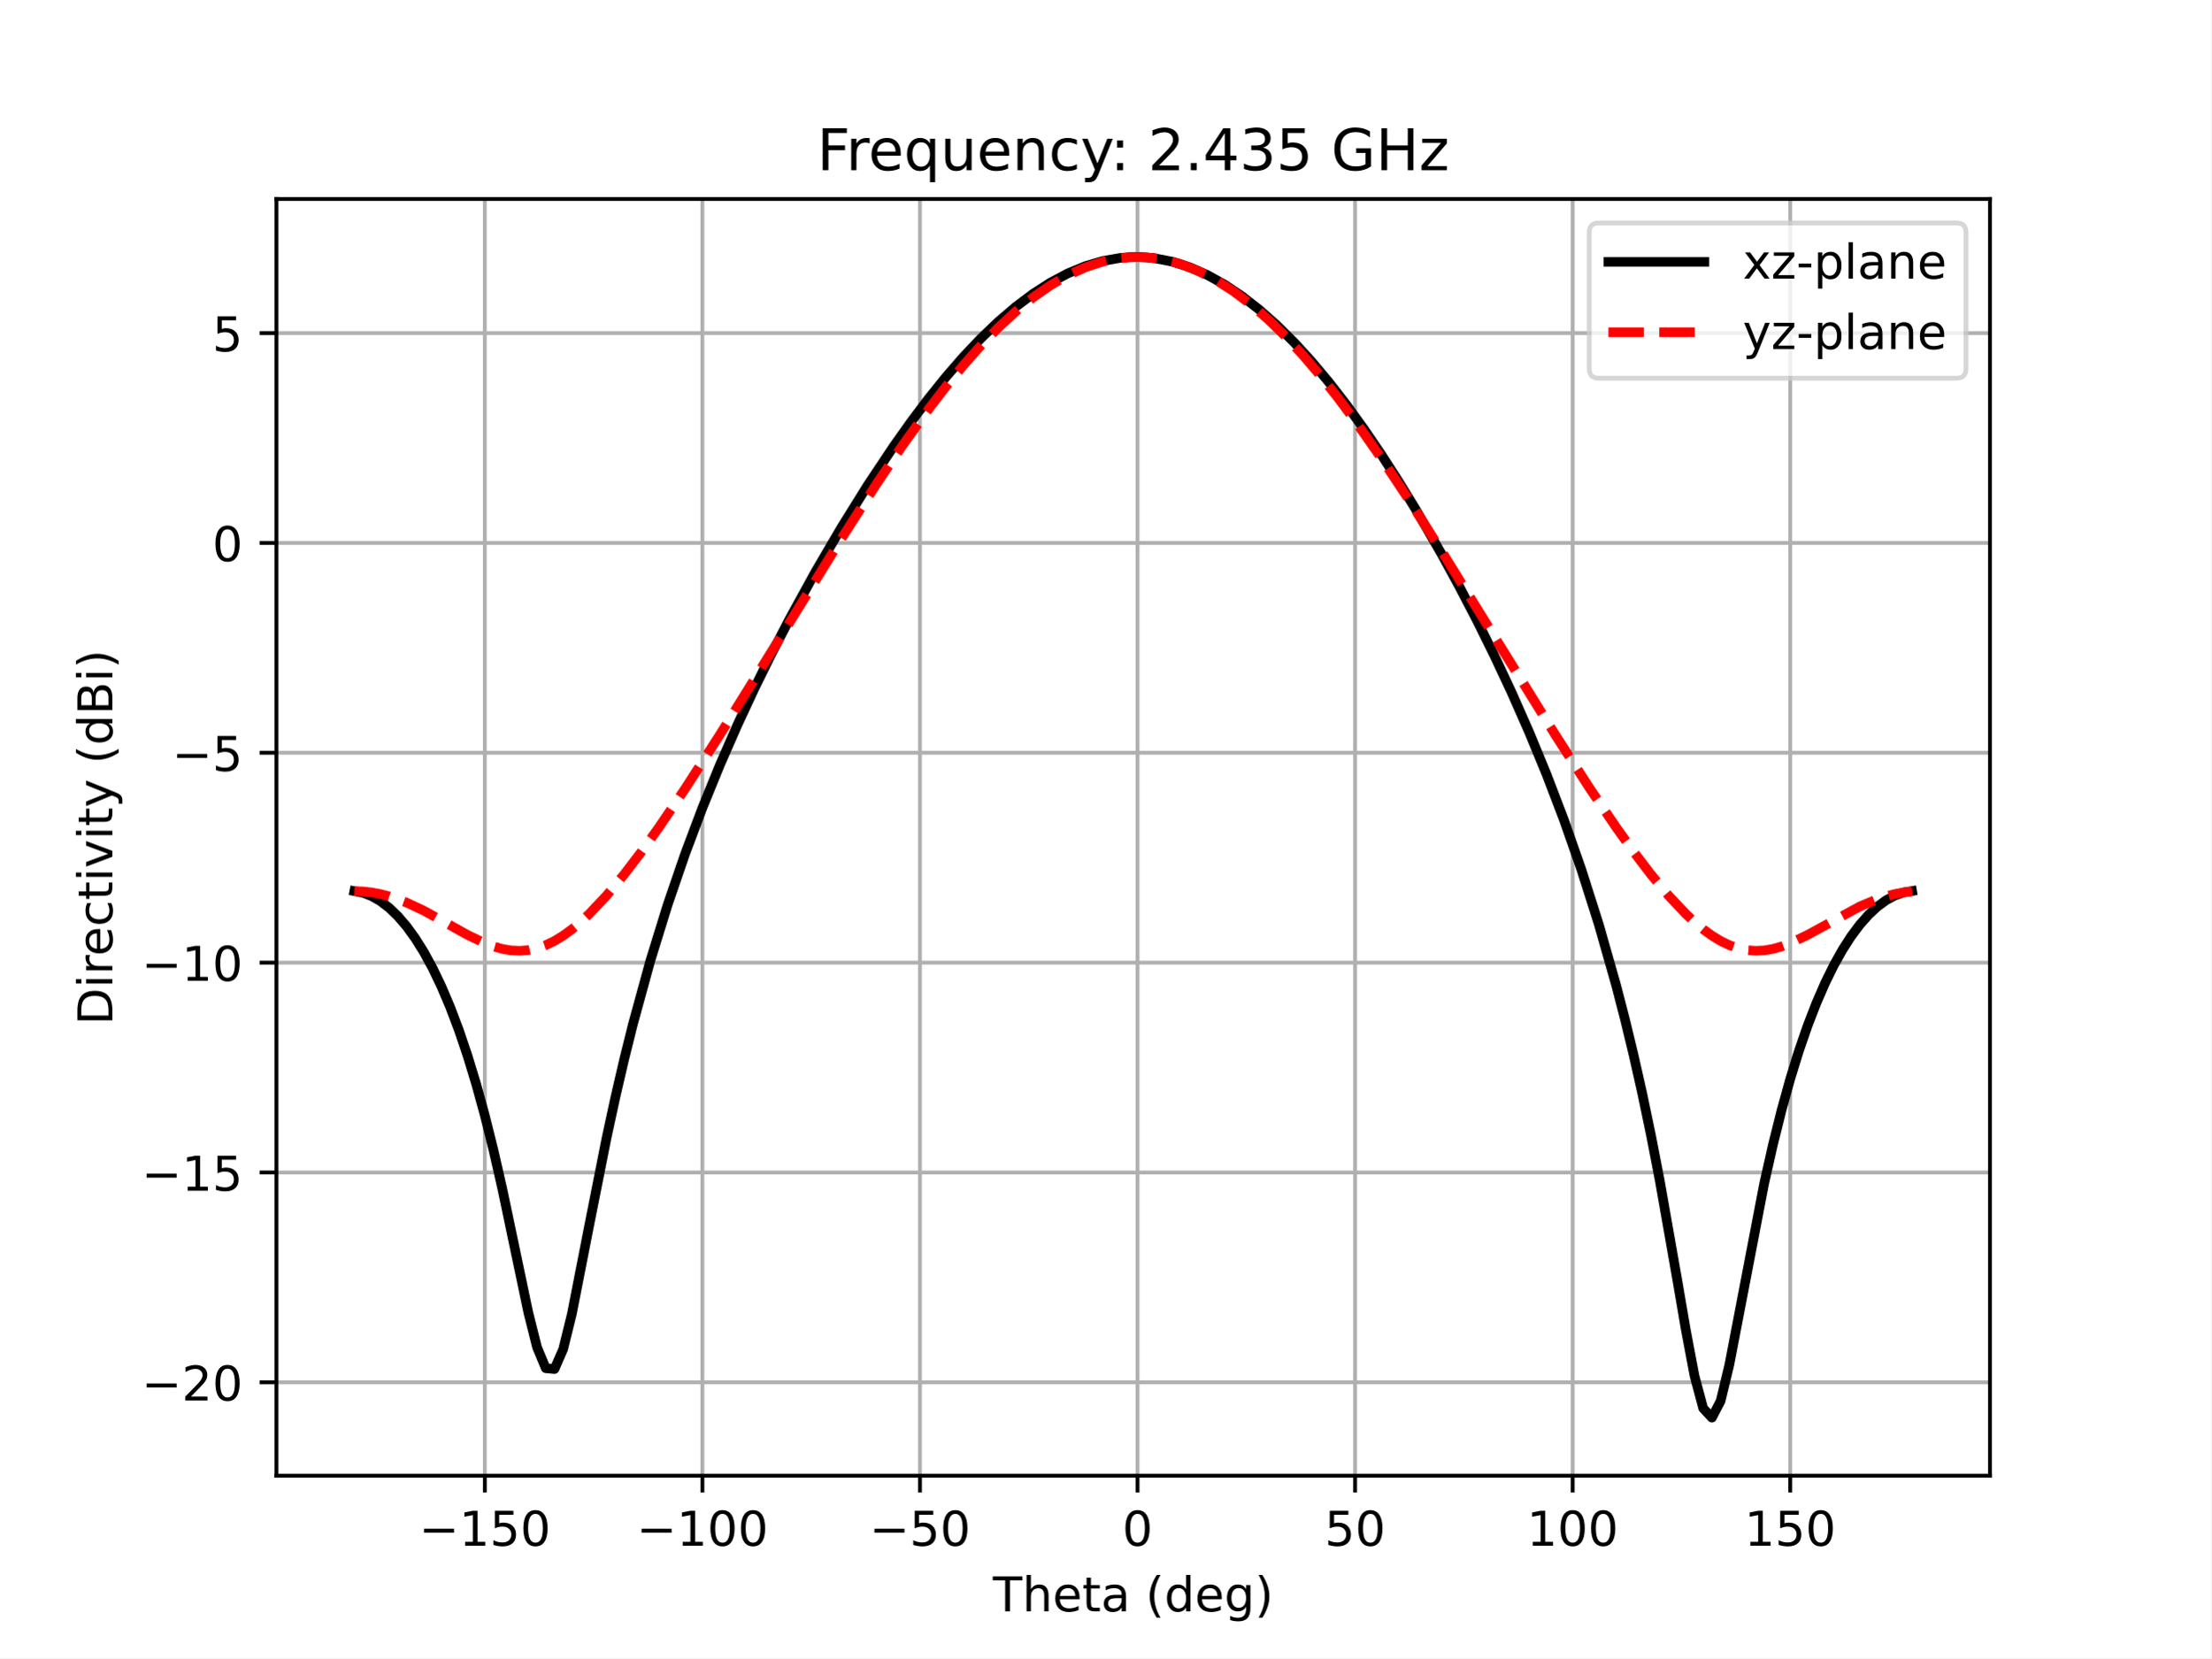
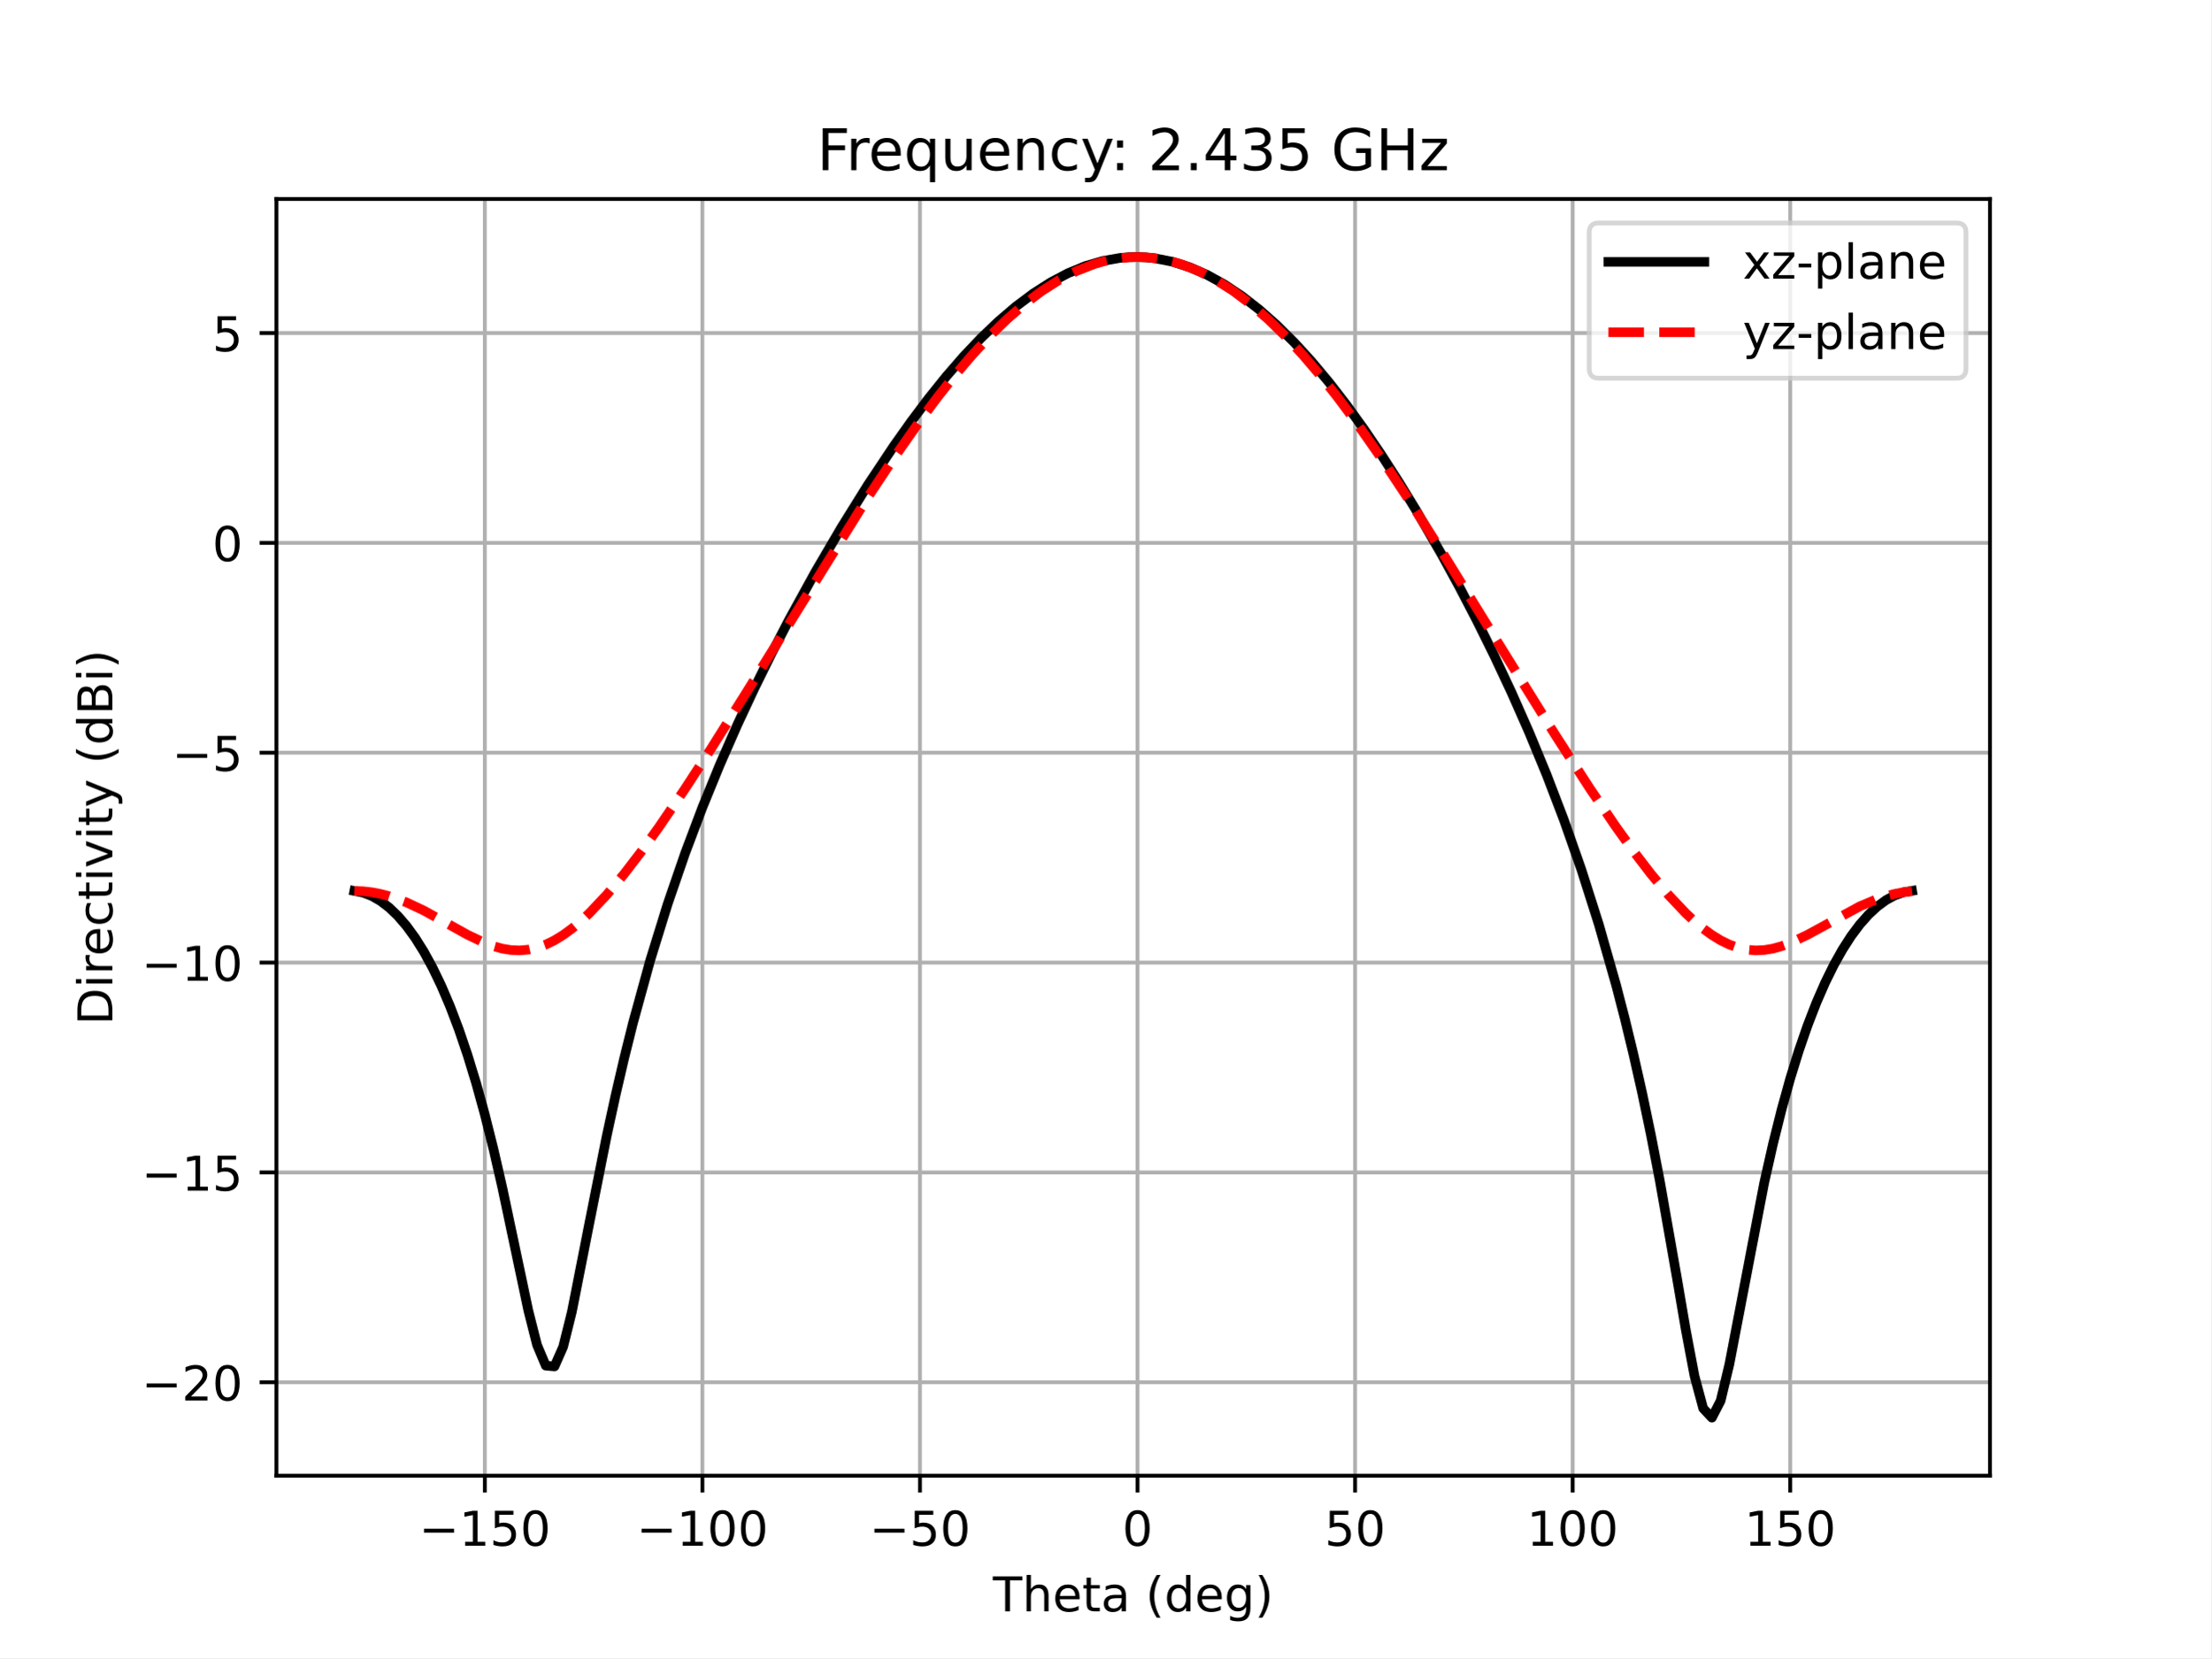
<svg xmlns="http://www.w3.org/2000/svg" xmlns:xlink="http://www.w3.org/1999/xlink" width="460.8pt" height="345.6pt" viewBox="0 0 460.8 345.6" version="1.1">
  <defs>
    <style type="text/css">*{stroke-linejoin: round; stroke-linecap: butt}</style>
  </defs>
  <g id="figure_1">
    <g id="patch_1">
      <path d="M 0 345.6  L 460.8 345.6  L 460.8 0  L 0 0  z " style="fill: #ffffff" />
    </g>
    <g id="axes_1">
      <g id="patch_2">
        <path d="M 57.6 307.584  L 414.72 307.584  L 414.72 41.472  L 57.6 41.472  z " style="fill: #ffffff" />
      </g>
      <g id="matplotlib.axis_1">
        <g id="xtick_1">
          <g id="line2d_1">
-             <path d="M 101.038 307.584  L 101.038 41.472  " clip-path="url(#pada38cc63f)" style="fill: none; stroke: #b0b0b0; stroke-width: 0.8; stroke-linecap: square" />
+             <path d="M 101.038 307.584  L 101.038 41.472  " clip-path="url(#pccf982e79d)" style="fill: none; stroke: #b0b0b0; stroke-width: 0.8; stroke-linecap: square" />
          </g>
          <g id="line2d_2">
            <defs>
-               <path id="mad12ccc2fe" d="M 0 0  L 0 3.5  " style="stroke: #000000; stroke-width: 0.8" />
+               <path id="maaab2557af" d="M 0 0  L 0 3.5  " style="stroke: #000000; stroke-width: 0.8" />
            </defs>
            <g>
-               <use xlink:href="#mad12ccc2fe" x="101.038" y="307.584" style="stroke: #000000; stroke-width: 0.8" />
+               <use xlink:href="#maaab2557af" x="101.038" y="307.584" style="stroke: #000000; stroke-width: 0.8" />
            </g>
          </g>
          <g id="text_1">
            <g transform="translate(87.30482 322.1824) scale(0.1 -0.1)">
              <defs>
                <path id="DejaVuSans-2212" d="M 678 2272  L 4684 2272  L 4684 1741  L 678 1741  L 678 2272  z " transform="scale(0.015625)" />
                <path id="DejaVuSans-31" d="M 794 531  L 1825 531  L 1825 4091  L 703 3866  L 703 4441  L 1819 4666  L 2450 4666  L 2450 531  L 3481 531  L 3481 0  L 794 0  L 794 531  z " transform="scale(0.015625)" />
                <path id="DejaVuSans-35" d="M 691 4666  L 3169 4666  L 3169 4134  L 1269 4134  L 1269 2991  Q 1406 3038 1543 3061  Q 1681 3084 1819 3084  Q 2600 3084 3056 2656  Q 3513 2228 3513 1497  Q 3513 744 3044 326  Q 2575 -91 1722 -91  Q 1428 -91 1123 -41  Q 819 9 494 109  L 494 744  Q 775 591 1075 516  Q 1375 441 1709 441  Q 2250 441 2565 725  Q 2881 1009 2881 1497  Q 2881 1984 2565 2268  Q 2250 2553 1709 2553  Q 1456 2553 1204 2497  Q 953 2441 691 2322  L 691 4666  z " transform="scale(0.015625)" />
                <path id="DejaVuSans-30" d="M 2034 4250  Q 1547 4250 1301 3770  Q 1056 3291 1056 2328  Q 1056 1369 1301 889  Q 1547 409 2034 409  Q 2525 409 2770 889  Q 3016 1369 3016 2328  Q 3016 3291 2770 3770  Q 2525 4250 2034 4250  z M 2034 4750  Q 2819 4750 3233 4129  Q 3647 3509 3647 2328  Q 3647 1150 3233 529  Q 2819 -91 2034 -91  Q 1250 -91 836 529  Q 422 1150 422 2328  Q 422 3509 836 4129  Q 1250 4750 2034 4750  z " transform="scale(0.015625)" />
              </defs>
              <use xlink:href="#DejaVuSans-2212" />
              <use xlink:href="#DejaVuSans-31" x="83.789" />
              <use xlink:href="#DejaVuSans-35" x="147.412" />
              <use xlink:href="#DejaVuSans-30" x="211.035" />
            </g>
          </g>
        </g>
        <g id="xtick_2">
          <g id="line2d_3">
-             <path d="M 146.381 307.584  L 146.381 41.472  " clip-path="url(#pada38cc63f)" style="fill: none; stroke: #b0b0b0; stroke-width: 0.8; stroke-linecap: square" />
+             <path d="M 146.381 307.584  L 146.381 41.472  " clip-path="url(#pccf982e79d)" style="fill: none; stroke: #b0b0b0; stroke-width: 0.8; stroke-linecap: square" />
          </g>
          <g id="line2d_4">
            <g>
-               <use xlink:href="#mad12ccc2fe" x="146.381" y="307.584" style="stroke: #000000; stroke-width: 0.8" />
+               <use xlink:href="#maaab2557af" x="146.381" y="307.584" style="stroke: #000000; stroke-width: 0.8" />
            </g>
          </g>
          <g id="text_2">
            <g transform="translate(132.6476 322.1824) scale(0.1 -0.1)">
              <use xlink:href="#DejaVuSans-2212" />
              <use xlink:href="#DejaVuSans-31" x="83.789" />
              <use xlink:href="#DejaVuSans-30" x="147.412" />
              <use xlink:href="#DejaVuSans-30" x="211.035" />
            </g>
          </g>
        </g>
        <g id="xtick_3">
          <g id="line2d_5">
-             <path d="M 191.724 307.584  L 191.724 41.472  " clip-path="url(#pada38cc63f)" style="fill: none; stroke: #b0b0b0; stroke-width: 0.8; stroke-linecap: square" />
+             <path d="M 191.724 307.584  L 191.724 41.472  " clip-path="url(#pccf982e79d)" style="fill: none; stroke: #b0b0b0; stroke-width: 0.8; stroke-linecap: square" />
          </g>
          <g id="line2d_6">
            <g>
-               <use xlink:href="#mad12ccc2fe" x="191.724" y="307.584" style="stroke: #000000; stroke-width: 0.8" />
+               <use xlink:href="#maaab2557af" x="191.724" y="307.584" style="stroke: #000000; stroke-width: 0.8" />
            </g>
          </g>
          <g id="text_3">
            <g transform="translate(181.1717 322.1824) scale(0.1 -0.1)">
              <use xlink:href="#DejaVuSans-2212" />
              <use xlink:href="#DejaVuSans-35" x="83.789" />
              <use xlink:href="#DejaVuSans-30" x="147.412" />
            </g>
          </g>
        </g>
        <g id="xtick_4">
          <g id="line2d_7">
-             <path d="M 237.067 307.584  L 237.067 41.472  " clip-path="url(#pada38cc63f)" style="fill: none; stroke: #b0b0b0; stroke-width: 0.8; stroke-linecap: square" />
+             <path d="M 237.067 307.584  L 237.067 41.472  " clip-path="url(#pccf982e79d)" style="fill: none; stroke: #b0b0b0; stroke-width: 0.8; stroke-linecap: square" />
          </g>
          <g id="line2d_8">
            <g>
-               <use xlink:href="#mad12ccc2fe" x="237.067" y="307.584" style="stroke: #000000; stroke-width: 0.8" />
+               <use xlink:href="#maaab2557af" x="237.067" y="307.584" style="stroke: #000000; stroke-width: 0.8" />
            </g>
          </g>
          <g id="text_4">
            <g transform="translate(233.8856 322.1824) scale(0.1 -0.1)">
              <use xlink:href="#DejaVuSans-30" />
            </g>
          </g>
        </g>
        <g id="xtick_5">
          <g id="line2d_9">
-             <path d="M 282.41 307.584  L 282.41 41.472  " clip-path="url(#pada38cc63f)" style="fill: none; stroke: #b0b0b0; stroke-width: 0.8; stroke-linecap: square" />
+             <path d="M 282.41 307.584  L 282.41 41.472  " clip-path="url(#pccf982e79d)" style="fill: none; stroke: #b0b0b0; stroke-width: 0.8; stroke-linecap: square" />
          </g>
          <g id="line2d_10">
            <g>
-               <use xlink:href="#mad12ccc2fe" x="282.41" y="307.584" style="stroke: #000000; stroke-width: 0.8" />
+               <use xlink:href="#maaab2557af" x="282.41" y="307.584" style="stroke: #000000; stroke-width: 0.8" />
            </g>
          </g>
          <g id="text_5">
            <g transform="translate(276.0472 322.1824) scale(0.1 -0.1)">
              <use xlink:href="#DejaVuSans-35" />
              <use xlink:href="#DejaVuSans-30" x="63.623" />
            </g>
          </g>
        </g>
        <g id="xtick_6">
          <g id="line2d_11">
-             <path d="M 327.752 307.584  L 327.752 41.472  " clip-path="url(#pada38cc63f)" style="fill: none; stroke: #b0b0b0; stroke-width: 0.8; stroke-linecap: square" />
+             <path d="M 327.752 307.584  L 327.752 41.472  " clip-path="url(#pccf982e79d)" style="fill: none; stroke: #b0b0b0; stroke-width: 0.8; stroke-linecap: square" />
          </g>
          <g id="line2d_12">
            <g>
-               <use xlink:href="#mad12ccc2fe" x="327.752" y="307.584" style="stroke: #000000; stroke-width: 0.8" />
+               <use xlink:href="#maaab2557af" x="327.752" y="307.584" style="stroke: #000000; stroke-width: 0.8" />
            </g>
          </g>
          <g id="text_6">
            <g transform="translate(318.2087 322.1824) scale(0.1 -0.1)">
              <use xlink:href="#DejaVuSans-31" />
              <use xlink:href="#DejaVuSans-30" x="63.623" />
              <use xlink:href="#DejaVuSans-30" x="127.246" />
            </g>
          </g>
        </g>
        <g id="xtick_7">
          <g id="line2d_13">
-             <path d="M 373.095 307.584  L 373.095 41.472  " clip-path="url(#pada38cc63f)" style="fill: none; stroke: #b0b0b0; stroke-width: 0.8; stroke-linecap: square" />
+             <path d="M 373.095 307.584  L 373.095 41.472  " clip-path="url(#pccf982e79d)" style="fill: none; stroke: #b0b0b0; stroke-width: 0.8; stroke-linecap: square" />
          </g>
          <g id="line2d_14">
            <g>
-               <use xlink:href="#mad12ccc2fe" x="373.095" y="307.584" style="stroke: #000000; stroke-width: 0.8" />
+               <use xlink:href="#maaab2557af" x="373.095" y="307.584" style="stroke: #000000; stroke-width: 0.8" />
            </g>
          </g>
          <g id="text_7">
            <g transform="translate(363.5515 322.1824) scale(0.1 -0.1)">
              <use xlink:href="#DejaVuSans-31" />
              <use xlink:href="#DejaVuSans-35" x="63.623" />
              <use xlink:href="#DejaVuSans-30" x="127.246" />
            </g>
          </g>
        </g>
        <g id="text_8">
          <g transform="translate(206.9209 335.8606) scale(0.1 -0.1)">
            <defs>
              <path id="DejaVuSans-54" d="M -19 4666  L 3928 4666  L 3928 4134  L 2272 4134  L 2272 0  L 1638 0  L 1638 4134  L -19 4134  L -19 4666  z " transform="scale(0.015625)" />
              <path id="DejaVuSans-68" d="M 3513 2113  L 3513 0  L 2938 0  L 2938 2094  Q 2938 2591 2744 2837  Q 2550 3084 2163 3084  Q 1697 3084 1428 2787  Q 1159 2491 1159 1978  L 1159 0  L 581 0  L 581 4863  L 1159 4863  L 1159 2956  Q 1366 3272 1645 3428  Q 1925 3584 2291 3584  Q 2894 3584 3203 3211  Q 3513 2838 3513 2113  z " transform="scale(0.015625)" />
              <path id="DejaVuSans-65" d="M 3597 1894  L 3597 1613  L 953 1613  Q 991 1019 1311 708  Q 1631 397 2203 397  Q 2534 397 2845 478  Q 3156 559 3463 722  L 3463 178  Q 3153 47 2828 -22  Q 2503 -91 2169 -91  Q 1331 -91 842 396  Q 353 884 353 1716  Q 353 2575 817 3079  Q 1281 3584 2069 3584  Q 2775 3584 3186 3129  Q 3597 2675 3597 1894  z M 3022 2063  Q 3016 2534 2758 2815  Q 2500 3097 2075 3097  Q 1594 3097 1305 2825  Q 1016 2553 972 2059  L 3022 2063  z " transform="scale(0.015625)" />
              <path id="DejaVuSans-74" d="M 1172 4494  L 1172 3500  L 2356 3500  L 2356 3053  L 1172 3053  L 1172 1153  Q 1172 725 1289 603  Q 1406 481 1766 481  L 2356 481  L 2356 0  L 1766 0  Q 1100 0 847 248  Q 594 497 594 1153  L 594 3053  L 172 3053  L 172 3500  L 594 3500  L 594 4494  L 1172 4494  z " transform="scale(0.015625)" />
              <path id="DejaVuSans-61" d="M 2194 1759  Q 1497 1759 1228 1600  Q 959 1441 959 1056  Q 959 750 1161 570  Q 1363 391 1709 391  Q 2188 391 2477 730  Q 2766 1069 2766 1631  L 2766 1759  L 2194 1759  z M 3341 1997  L 3341 0  L 2766 0  L 2766 531  Q 2569 213 2275 61  Q 1981 -91 1556 -91  Q 1019 -91 701 211  Q 384 513 384 1019  Q 384 1609 779 1909  Q 1175 2209 1959 2209  L 2766 2209  L 2766 2266  Q 2766 2663 2505 2880  Q 2244 3097 1772 3097  Q 1472 3097 1187 3025  Q 903 2953 641 2809  L 641 3341  Q 956 3463 1253 3523  Q 1550 3584 1831 3584  Q 2591 3584 2966 3190  Q 3341 2797 3341 1997  z " transform="scale(0.015625)" />
              <path id="DejaVuSans-20" transform="scale(0.015625)" />
              <path id="DejaVuSans-28" d="M 1984 4856  Q 1566 4138 1362 3434  Q 1159 2731 1159 2009  Q 1159 1288 1364 580  Q 1569 -128 1984 -844  L 1484 -844  Q 1016 -109 783 600  Q 550 1309 550 2009  Q 550 2706 781 3412  Q 1013 4119 1484 4856  L 1984 4856  z " transform="scale(0.015625)" />
              <path id="DejaVuSans-64" d="M 2906 2969  L 2906 4863  L 3481 4863  L 3481 0  L 2906 0  L 2906 525  Q 2725 213 2448 61  Q 2172 -91 1784 -91  Q 1150 -91 751 415  Q 353 922 353 1747  Q 353 2572 751 3078  Q 1150 3584 1784 3584  Q 2172 3584 2448 3432  Q 2725 3281 2906 2969  z M 947 1747  Q 947 1113 1208 752  Q 1469 391 1925 391  Q 2381 391 2643 752  Q 2906 1113 2906 1747  Q 2906 2381 2643 2742  Q 2381 3103 1925 3103  Q 1469 3103 1208 2742  Q 947 2381 947 1747  z " transform="scale(0.015625)" />
              <path id="DejaVuSans-67" d="M 2906 1791  Q 2906 2416 2648 2759  Q 2391 3103 1925 3103  Q 1463 3103 1205 2759  Q 947 2416 947 1791  Q 947 1169 1205 825  Q 1463 481 1925 481  Q 2391 481 2648 825  Q 2906 1169 2906 1791  z M 3481 434  Q 3481 -459 3084 -895  Q 2688 -1331 1869 -1331  Q 1566 -1331 1297 -1286  Q 1028 -1241 775 -1147  L 775 -588  Q 1028 -725 1275 -790  Q 1522 -856 1778 -856  Q 2344 -856 2625 -561  Q 2906 -266 2906 331  L 2906 616  Q 2728 306 2450 153  Q 2172 0 1784 0  Q 1141 0 747 490  Q 353 981 353 1791  Q 353 2603 747 3093  Q 1141 3584 1784 3584  Q 2172 3584 2450 3431  Q 2728 3278 2906 2969  L 2906 3500  L 3481 3500  L 3481 434  z " transform="scale(0.015625)" />
              <path id="DejaVuSans-29" d="M 513 4856  L 1013 4856  Q 1481 4119 1714 3412  Q 1947 2706 1947 2009  Q 1947 1309 1714 600  Q 1481 -109 1013 -844  L 513 -844  Q 928 -128 1133 580  Q 1338 1288 1338 2009  Q 1338 2731 1133 3434  Q 928 4138 513 4856  z " transform="scale(0.015625)" />
            </defs>
            <use xlink:href="#DejaVuSans-54" />
            <use xlink:href="#DejaVuSans-68" x="61.084" />
            <use xlink:href="#DejaVuSans-65" x="124.463" />
            <use xlink:href="#DejaVuSans-74" x="185.986" />
            <use xlink:href="#DejaVuSans-61" x="225.195" />
            <use xlink:href="#DejaVuSans-20" x="286.475" />
            <use xlink:href="#DejaVuSans-28" x="318.262" />
            <use xlink:href="#DejaVuSans-64" x="357.275" />
            <use xlink:href="#DejaVuSans-65" x="420.752" />
            <use xlink:href="#DejaVuSans-67" x="482.275" />
            <use xlink:href="#DejaVuSans-29" x="545.752" />
          </g>
        </g>
      </g>
      <g id="matplotlib.axis_2">
        <g id="ytick_1">
          <g id="line2d_15">
-             <path d="M 57.6 288.121  L 414.72 288.121  " clip-path="url(#pada38cc63f)" style="fill: none; stroke: #b0b0b0; stroke-width: 0.8; stroke-linecap: square" />
+             <path d="M 57.6 288.112  L 414.72 288.112  " clip-path="url(#pccf982e79d)" style="fill: none; stroke: #b0b0b0; stroke-width: 0.8; stroke-linecap: square" />
          </g>
          <g id="line2d_16">
            <defs>
-               <path id="m173c9821f6" d="M 0 0  L -3.5 0  " style="stroke: #000000; stroke-width: 0.8" />
+               <path id="m218806a998" d="M 0 0  L -3.5 0  " style="stroke: #000000; stroke-width: 0.8" />
            </defs>
            <g>
-               <use xlink:href="#m173c9821f6" x="57.6" y="288.121" style="stroke: #000000; stroke-width: 0.8" />
+               <use xlink:href="#m218806a998" x="57.6" y="288.112" style="stroke: #000000; stroke-width: 0.8" />
            </g>
          </g>
          <g id="text_9">
-             <g transform="translate(29.49531 291.92) scale(0.1 -0.1)">
+             <g transform="translate(29.49531 291.9117) scale(0.1 -0.1)">
              <defs>
                <path id="DejaVuSans-32" d="M 1228 531  L 3431 531  L 3431 0  L 469 0  L 469 531  Q 828 903 1448 1529  Q 2069 2156 2228 2338  Q 2531 2678 2651 2914  Q 2772 3150 2772 3378  Q 2772 3750 2511 3984  Q 2250 4219 1831 4219  Q 1534 4219 1204 4116  Q 875 4013 500 3803  L 500 4441  Q 881 4594 1212 4672  Q 1544 4750 1819 4750  Q 2544 4750 2975 4387  Q 3406 4025 3406 3419  Q 3406 3131 3298 2873  Q 3191 2616 2906 2266  Q 2828 2175 2409 1742  Q 1991 1309 1228 531  z " transform="scale(0.015625)" />
              </defs>
              <use xlink:href="#DejaVuSans-2212" />
              <use xlink:href="#DejaVuSans-32" x="83.789" />
              <use xlink:href="#DejaVuSans-30" x="147.412" />
            </g>
          </g>
        </g>
        <g id="ytick_2">
          <g id="line2d_17">
-             <path d="M 57.6 244.381  L 414.72 244.381  " clip-path="url(#pada38cc63f)" style="fill: none; stroke: #b0b0b0; stroke-width: 0.8; stroke-linecap: square" />
+             <path d="M 57.6 244.371  L 414.72 244.371  " clip-path="url(#pccf982e79d)" style="fill: none; stroke: #b0b0b0; stroke-width: 0.8; stroke-linecap: square" />
          </g>
          <g id="line2d_18">
            <g>
-               <use xlink:href="#m173c9821f6" x="57.6" y="244.381" style="stroke: #000000; stroke-width: 0.8" />
+               <use xlink:href="#m218806a998" x="57.6" y="244.371" style="stroke: #000000; stroke-width: 0.8" />
            </g>
          </g>
          <g id="text_10">
-             <g transform="translate(29.49531 248.1798) scale(0.1 -0.1)">
+             <g transform="translate(29.49531 248.1702) scale(0.1 -0.1)">
              <use xlink:href="#DejaVuSans-2212" />
              <use xlink:href="#DejaVuSans-31" x="83.789" />
              <use xlink:href="#DejaVuSans-35" x="147.412" />
            </g>
          </g>
        </g>
        <g id="ytick_3">
          <g id="line2d_19">
-             <path d="M 57.6 200.64  L 414.72 200.64  " clip-path="url(#pada38cc63f)" style="fill: none; stroke: #b0b0b0; stroke-width: 0.8; stroke-linecap: square" />
+             <path d="M 57.6 200.63  L 414.72 200.63  " clip-path="url(#pccf982e79d)" style="fill: none; stroke: #b0b0b0; stroke-width: 0.8; stroke-linecap: square" />
          </g>
          <g id="line2d_20">
            <g>
-               <use xlink:href="#m173c9821f6" x="57.6" y="200.64" style="stroke: #000000; stroke-width: 0.8" />
+               <use xlink:href="#m218806a998" x="57.6" y="200.63" style="stroke: #000000; stroke-width: 0.8" />
            </g>
          </g>
          <g id="text_11">
-             <g transform="translate(29.49531 204.4396) scale(0.1 -0.1)">
+             <g transform="translate(29.49531 204.4288) scale(0.1 -0.1)">
              <use xlink:href="#DejaVuSans-2212" />
              <use xlink:href="#DejaVuSans-31" x="83.789" />
              <use xlink:href="#DejaVuSans-30" x="147.412" />
            </g>
          </g>
        </g>
        <g id="ytick_4">
          <g id="line2d_21">
-             <path d="M 57.6 156.9  L 414.72 156.9  " clip-path="url(#pada38cc63f)" style="fill: none; stroke: #b0b0b0; stroke-width: 0.8; stroke-linecap: square" />
+             <path d="M 57.6 156.888  L 414.72 156.888  " clip-path="url(#pccf982e79d)" style="fill: none; stroke: #b0b0b0; stroke-width: 0.8; stroke-linecap: square" />
          </g>
          <g id="line2d_22">
            <g>
-               <use xlink:href="#m173c9821f6" x="57.6" y="156.9" style="stroke: #000000; stroke-width: 0.8" />
+               <use xlink:href="#m218806a998" x="57.6" y="156.888" style="stroke: #000000; stroke-width: 0.8" />
            </g>
          </g>
          <g id="text_12">
-             <g transform="translate(35.85781 160.6994) scale(0.1 -0.1)">
+             <g transform="translate(35.85781 160.6874) scale(0.1 -0.1)">
              <use xlink:href="#DejaVuSans-2212" />
              <use xlink:href="#DejaVuSans-35" x="83.789" />
            </g>
          </g>
        </g>
        <g id="ytick_5">
          <g id="line2d_23">
-             <path d="M 57.6 113.16  L 414.72 113.16  " clip-path="url(#pada38cc63f)" style="fill: none; stroke: #b0b0b0; stroke-width: 0.8; stroke-linecap: square" />
+             <path d="M 57.6 113.147  L 414.72 113.147  " clip-path="url(#pccf982e79d)" style="fill: none; stroke: #b0b0b0; stroke-width: 0.8; stroke-linecap: square" />
          </g>
          <g id="line2d_24">
            <g>
-               <use xlink:href="#m173c9821f6" x="57.6" y="113.16" style="stroke: #000000; stroke-width: 0.8" />
+               <use xlink:href="#m218806a998" x="57.6" y="113.147" style="stroke: #000000; stroke-width: 0.8" />
            </g>
          </g>
          <g id="text_13">
-             <g transform="translate(44.2375 116.9592) scale(0.1 -0.1)">
+             <g transform="translate(44.2375 116.946) scale(0.1 -0.1)">
              <use xlink:href="#DejaVuSans-30" />
            </g>
          </g>
        </g>
        <g id="ytick_6">
          <g id="line2d_25">
-             <path d="M 57.6 69.42  L 414.72 69.42  " clip-path="url(#pada38cc63f)" style="fill: none; stroke: #b0b0b0; stroke-width: 0.8; stroke-linecap: square" />
+             <path d="M 57.6 69.405  L 414.72 69.405  " clip-path="url(#pccf982e79d)" style="fill: none; stroke: #b0b0b0; stroke-width: 0.8; stroke-linecap: square" />
          </g>
          <g id="line2d_26">
            <g>
-               <use xlink:href="#m173c9821f6" x="57.6" y="69.42" style="stroke: #000000; stroke-width: 0.8" />
+               <use xlink:href="#m218806a998" x="57.6" y="69.405" style="stroke: #000000; stroke-width: 0.8" />
            </g>
          </g>
          <g id="text_14">
-             <g transform="translate(44.2375 73.21894) scale(0.1 -0.1)">
+             <g transform="translate(44.2375 73.20462) scale(0.1 -0.1)">
              <use xlink:href="#DejaVuSans-35" />
            </g>
          </g>
        </g>
        <g id="text_15">
          <g transform="translate(23.41562 213.6374) rotate(-90) scale(0.1 -0.1)">
            <defs>
              <path id="DejaVuSans-44" d="M 1259 4147  L 1259 519  L 2022 519  Q 2988 519 3436 956  Q 3884 1394 3884 2338  Q 3884 3275 3436 3711  Q 2988 4147 2022 4147  L 1259 4147  z M 628 4666  L 1925 4666  Q 3281 4666 3915 4102  Q 4550 3538 4550 2338  Q 4550 1131 3912 565  Q 3275 0 1925 0  L 628 0  L 628 4666  z " transform="scale(0.015625)" />
              <path id="DejaVuSans-69" d="M 603 3500  L 1178 3500  L 1178 0  L 603 0  L 603 3500  z M 603 4863  L 1178 4863  L 1178 4134  L 603 4134  L 603 4863  z " transform="scale(0.015625)" />
              <path id="DejaVuSans-72" d="M 2631 2963  Q 2534 3019 2420 3045  Q 2306 3072 2169 3072  Q 1681 3072 1420 2755  Q 1159 2438 1159 1844  L 1159 0  L 581 0  L 581 3500  L 1159 3500  L 1159 2956  Q 1341 3275 1631 3429  Q 1922 3584 2338 3584  Q 2397 3584 2469 3576  Q 2541 3569 2628 3553  L 2631 2963  z " transform="scale(0.015625)" />
              <path id="DejaVuSans-63" d="M 3122 3366  L 3122 2828  Q 2878 2963 2633 3030  Q 2388 3097 2138 3097  Q 1578 3097 1268 2742  Q 959 2388 959 1747  Q 959 1106 1268 751  Q 1578 397 2138 397  Q 2388 397 2633 464  Q 2878 531 3122 666  L 3122 134  Q 2881 22 2623 -34  Q 2366 -91 2075 -91  Q 1284 -91 818 406  Q 353 903 353 1747  Q 353 2603 823 3093  Q 1294 3584 2113 3584  Q 2378 3584 2631 3529  Q 2884 3475 3122 3366  z " transform="scale(0.015625)" />
              <path id="DejaVuSans-76" d="M 191 3500  L 800 3500  L 1894 563  L 2988 3500  L 3597 3500  L 2284 0  L 1503 0  L 191 3500  z " transform="scale(0.015625)" />
              <path id="DejaVuSans-79" d="M 2059 -325  Q 1816 -950 1584 -1140  Q 1353 -1331 966 -1331  L 506 -1331  L 506 -850  L 844 -850  Q 1081 -850 1212 -737  Q 1344 -625 1503 -206  L 1606 56  L 191 3500  L 800 3500  L 1894 763  L 2988 3500  L 3597 3500  L 2059 -325  z " transform="scale(0.015625)" />
              <path id="DejaVuSans-42" d="M 1259 2228  L 1259 519  L 2272 519  Q 2781 519 3026 730  Q 3272 941 3272 1375  Q 3272 1813 3026 2020  Q 2781 2228 2272 2228  L 1259 2228  z M 1259 4147  L 1259 2741  L 2194 2741  Q 2656 2741 2882 2914  Q 3109 3088 3109 3444  Q 3109 3797 2882 3972  Q 2656 4147 2194 4147  L 1259 4147  z M 628 4666  L 2241 4666  Q 2963 4666 3353 4366  Q 3744 4066 3744 3513  Q 3744 3084 3544 2831  Q 3344 2578 2956 2516  Q 3422 2416 3680 2098  Q 3938 1781 3938 1306  Q 3938 681 3513 340  Q 3088 0 2303 0  L 628 0  L 628 4666  z " transform="scale(0.015625)" />
            </defs>
            <use xlink:href="#DejaVuSans-44" />
            <use xlink:href="#DejaVuSans-69" x="77.002" />
            <use xlink:href="#DejaVuSans-72" x="104.785" />
            <use xlink:href="#DejaVuSans-65" x="143.648" />
            <use xlink:href="#DejaVuSans-63" x="205.172" />
            <use xlink:href="#DejaVuSans-74" x="260.152" />
            <use xlink:href="#DejaVuSans-69" x="299.361" />
            <use xlink:href="#DejaVuSans-76" x="327.145" />
            <use xlink:href="#DejaVuSans-69" x="386.324" />
            <use xlink:href="#DejaVuSans-74" x="414.107" />
            <use xlink:href="#DejaVuSans-79" x="453.316" />
            <use xlink:href="#DejaVuSans-20" x="512.496" />
            <use xlink:href="#DejaVuSans-28" x="544.283" />
            <use xlink:href="#DejaVuSans-64" x="583.297" />
            <use xlink:href="#DejaVuSans-42" x="646.773" />
            <use xlink:href="#DejaVuSans-69" x="715.377" />
            <use xlink:href="#DejaVuSans-29" x="743.16" />
          </g>
        </g>
      </g>
      <g id="line2d_27">
-         <path d="M 73.833 185.736  L 75.646 186.094  L 77.46 186.79  L 79.274 187.827  L 81.088 189.213  L 82.901 190.958  L 84.715 193.072  L 86.529 195.572  L 88.342 198.475  L 90.156 201.805  L 91.97 205.587  L 93.784 209.854  L 95.597 214.641  L 97.411 219.988  L 99.225 225.94  L 101.038 232.536  L 102.852 239.806  L 104.666 247.741  L 110.107 273.629  L 111.921 280.838  L 113.734 285.188  L 115.548 285.36  L 117.362 281.202  L 119.176 273.854  L 122.803 255.332  L 126.43 237.054  L 128.244 228.685  L 130.058 220.869  L 131.872 213.573  L 135.499 200.342  L 139.126 188.6  L 142.754 178.027  L 146.381 168.38  L 150.009 159.477  L 153.636 151.186  L 157.264 143.401  L 160.891 136.044  L 164.518 129.052  L 169.959 119.148  L 175.401 109.854  L 180.842 101.122  L 186.283 92.958  L 189.91 87.852  L 193.538 83.036  L 197.165 78.53  L 200.793 74.353  L 204.42 70.521  L 208.047 67.047  L 211.675 63.943  L 215.302 61.22  L 218.93 58.891  L 222.557 56.968  L 226.185 55.463  L 229.812 54.388  L 233.439 53.755  L 235.253 53.605  L 237.067 53.568  L 238.881 53.644  L 240.694 53.832  L 244.322 54.544  L 247.949 55.7  L 251.577 57.29  L 255.204 59.304  L 258.831 61.731  L 262.459 64.558  L 266.086 67.777  L 269.714 71.377  L 273.341 75.349  L 276.969 79.683  L 280.596 84.364  L 284.223 89.379  L 287.851 94.71  L 291.478 100.342  L 295.106 106.265  L 300.547 115.685  L 304.174 122.336  L 307.802 129.308  L 311.429 136.639  L 315.056 144.382  L 318.684 152.608  L 322.311 161.408  L 325.939 170.901  L 329.566 181.243  L 333.194 192.646  L 336.821 205.398  L 338.635 212.399  L 340.448 219.896  L 342.262 227.954  L 344.076 236.639  L 345.89 246  L 349.517 266.578  L 351.331 277.177  L 353.144 286.769  L 354.958 293.535  L 356.772 295.488  L 358.586 292.01  L 360.399 284.485  L 367.654 246.727  L 369.468 238.684  L 371.282 231.42  L 373.095 224.886  L 374.909 219.024  L 376.723 213.775  L 378.536 209.088  L 380.35 204.917  L 382.164 201.224  L 383.978 197.978  L 385.791 195.151  L 387.605 192.721  L 389.419 190.671  L 391.232 188.986  L 393.046 187.655  L 394.86 186.669  L 396.674 186.023  L 398.487 185.712  L 398.487 185.712  " clip-path="url(#pada38cc63f)" style="fill: none; stroke: #000000; stroke-width: 2; stroke-linecap: square" />
+         <path d="M 73.833 185.697  L 75.646 186.053  L 77.46 186.746  L 79.274 187.78  L 81.088 189.162  L 82.901 190.901  L 84.715 193.009  L 86.529 195.501  L 88.342 198.396  L 90.156 201.716  L 91.97 205.487  L 93.784 209.741  L 95.597 214.513  L 97.411 219.843  L 99.225 225.774  L 101.038 232.346  L 102.852 239.586  L 104.666 247.484  L 110.107 273.203  L 111.921 280.345  L 113.734 284.648  L 115.548 284.816  L 117.362 280.696  L 119.176 273.407  L 122.803 254.995  L 126.43 236.787  L 128.244 228.442  L 130.058 220.646  L 131.872 213.367  L 135.499 200.165  L 139.126 188.45  L 142.754 177.901  L 146.381 168.276  L 150.009 159.394  L 153.636 151.121  L 157.264 143.352  L 160.891 136.009  L 164.518 129.027  L 169.959 119.134  L 175.401 109.844  L 180.842 101.11  L 186.283 92.94  L 189.91 87.828  L 193.538 83.006  L 197.165 78.496  L 200.793 74.315  L 204.42 70.481  L 208.047 67.008  L 211.675 63.907  L 215.302 61.189  L 218.93 58.866  L 222.557 56.949  L 226.185 55.45  L 229.812 54.382  L 233.439 53.752  L 235.253 53.604  L 237.067 53.568  L 238.881 53.644  L 240.694 53.833  L 244.322 54.544  L 247.949 55.698  L 251.577 57.285  L 255.204 59.296  L 258.831 61.72  L 262.459 64.546  L 266.086 67.765  L 269.714 71.368  L 273.341 75.345  L 276.969 79.685  L 280.596 84.376  L 284.223 89.4  L 287.851 94.742  L 291.478 100.384  L 295.106 106.314  L 300.547 115.743  L 304.174 122.396  L 307.802 129.368  L 311.429 136.696  L 315.056 144.434  L 318.684 152.652  L 322.311 161.441  L 325.939 170.921  L 329.566 181.25  L 333.194 192.64  L 336.821 205.381  L 338.635 212.379  L 340.448 219.873  L 342.262 227.93  L 344.076 236.617  L 345.89 245.984  L 349.517 266.582  L 351.331 277.195  L 353.144 286.797  L 354.958 293.559  L 356.772 295.488  L 358.586 291.972  L 360.399 284.412  L 367.654 246.617  L 369.468 238.578  L 371.282 231.319  L 373.095 224.792  L 374.909 218.937  L 376.723 213.695  L 378.536 209.014  L 380.35 204.85  L 382.164 201.163  L 383.978 197.922  L 385.791 195.1  L 387.605 192.674  L 389.419 190.627  L 391.232 188.945  L 393.046 187.616  L 394.86 186.631  L 396.674 185.985  L 398.487 185.674  L 398.487 185.674  " clip-path="url(#pccf982e79d)" style="fill: none; stroke: #000000; stroke-width: 2; stroke-linecap: square" />
      </g>
      <g id="line2d_28">
-         <path d="M 73.833 185.736  L 75.646 185.805  L 77.46 186.01  L 79.274 186.35  L 81.088 186.82  L 84.715 188.118  L 88.342 189.822  L 93.784 192.835  L 97.411 194.857  L 101.038 196.597  L 102.852 197.275  L 104.666 197.782  L 106.48 198.092  L 108.293 198.18  L 110.107 198.033  L 111.921 197.641  L 113.734 197.003  L 115.548 196.126  L 117.362 195.019  L 119.176 193.698  L 120.989 192.18  L 122.803 190.484  L 126.43 186.629  L 130.058 182.268  L 133.685 177.512  L 137.313 172.448  L 142.754 164.42  L 150.009 153.158  L 159.077 138.575  L 175.401 112.164  L 182.655 100.878  L 188.097 92.818  L 193.538 85.24  L 197.165 80.518  L 200.793 76.097  L 204.42 72.009  L 208.047 68.279  L 211.675 64.93  L 215.302 61.982  L 218.93 59.452  L 222.557 57.356  L 226.185 55.709  L 229.812 54.523  L 231.626 54.106  L 233.439 53.807  L 235.253 53.628  L 237.067 53.568  L 238.881 53.628  L 240.694 53.807  L 242.508 54.106  L 244.322 54.523  L 246.135 55.058  L 249.763 56.475  L 253.39 58.349  L 257.018 60.663  L 260.645 63.405  L 264.273 66.556  L 267.9 70.098  L 271.527 74.01  L 275.155 78.268  L 278.782 82.843  L 282.41 87.705  L 287.851 95.457  L 293.292 103.651  L 300.547 115.053  L 311.429 132.673  L 324.125 153.158  L 331.38 164.42  L 336.821 172.448  L 340.448 177.512  L 344.076 182.268  L 347.703 186.629  L 351.331 190.484  L 353.144 192.18  L 354.958 193.698  L 356.772 195.019  L 358.586 196.126  L 360.399 197.003  L 362.213 197.641  L 364.027 198.033  L 365.84 198.18  L 367.654 198.092  L 369.468 197.782  L 371.282 197.275  L 373.095 196.597  L 376.723 194.857  L 387.605 188.926  L 391.232 187.412  L 393.046 186.82  L 394.86 186.35  L 396.674 186.01  L 398.487 185.805  L 398.487 185.805  " clip-path="url(#pada38cc63f)" style="fill: none; stroke-dasharray: 7.4,3.2; stroke-dashoffset: 0; stroke: #ff0000; stroke-width: 2" />
+         <path d="M 73.833 185.697  L 75.646 185.766  L 77.46 185.972  L 79.274 186.313  L 81.088 186.785  L 84.715 188.088  L 88.342 189.796  L 93.784 192.81  L 97.411 194.827  L 101.038 196.553  L 102.852 197.223  L 104.666 197.72  L 106.48 198.017  L 108.293 198.094  L 110.107 197.934  L 111.921 197.531  L 113.734 196.883  L 115.548 195.998  L 117.362 194.885  L 119.176 193.562  L 120.989 192.044  L 122.803 190.351  L 126.43 186.509  L 130.058 182.168  L 133.685 177.437  L 137.313 172.4  L 142.754 164.407  L 148.195 156.033  L 155.45 144.487  L 180.842 103.663  L 186.283 95.455  L 191.724 87.69  L 195.351 82.822  L 198.979 78.242  L 202.606 73.982  L 206.234 70.07  L 209.861 66.53  L 213.489 63.382  L 217.116 60.645  L 220.743 58.335  L 224.371 56.467  L 227.998 55.053  L 229.812 54.52  L 231.626 54.104  L 233.439 53.806  L 235.253 53.628  L 237.067 53.568  L 238.881 53.628  L 240.694 53.806  L 242.508 54.104  L 244.322 54.52  L 246.135 55.053  L 249.763 56.467  L 253.39 58.335  L 257.018 60.645  L 260.645 63.382  L 264.273 66.53  L 267.9 70.07  L 271.527 73.982  L 275.155 78.242  L 278.782 82.822  L 282.41 87.69  L 287.851 95.455  L 293.292 103.663  L 300.547 115.083  L 313.243 135.668  L 324.125 153.18  L 331.38 164.407  L 336.821 172.4  L 340.448 177.437  L 344.076 182.168  L 347.703 186.509  L 351.331 190.351  L 353.144 192.044  L 354.958 193.562  L 356.772 194.885  L 358.586 195.998  L 360.399 196.883  L 362.213 197.531  L 364.027 197.934  L 365.84 198.094  L 367.654 198.017  L 369.468 197.72  L 371.282 197.223  L 373.095 196.553  L 376.723 194.827  L 387.605 188.898  L 391.232 187.379  L 393.046 186.785  L 394.86 186.313  L 396.674 185.972  L 398.487 185.766  L 398.487 185.766  " clip-path="url(#pccf982e79d)" style="fill: none; stroke-dasharray: 7.4,3.2; stroke-dashoffset: 0; stroke: #ff0000; stroke-width: 2" />
      </g>
      <g id="patch_3">
        <path d="M 57.6 307.584  L 57.6 41.472  " style="fill: none; stroke: #000000; stroke-width: 0.8; stroke-linejoin: miter; stroke-linecap: square" />
      </g>
      <g id="patch_4">
        <path d="M 414.72 307.584  L 414.72 41.472  " style="fill: none; stroke: #000000; stroke-width: 0.8; stroke-linejoin: miter; stroke-linecap: square" />
      </g>
      <g id="patch_5">
        <path d="M 57.6 307.584  L 414.72 307.584  " style="fill: none; stroke: #000000; stroke-width: 0.8; stroke-linejoin: miter; stroke-linecap: square" />
      </g>
      <g id="patch_6">
        <path d="M 57.6 41.472  L 414.72 41.472  " style="fill: none; stroke: #000000; stroke-width: 0.8; stroke-linejoin: miter; stroke-linecap: square" />
      </g>
      <g id="text_16">
        <g transform="translate(170.2772 35.472) scale(0.12 -0.12)">
          <defs>
            <path id="DejaVuSans-46" d="M 628 4666  L 3309 4666  L 3309 4134  L 1259 4134  L 1259 2759  L 3109 2759  L 3109 2228  L 1259 2228  L 1259 0  L 628 0  L 628 4666  z " transform="scale(0.015625)" />
            <path id="DejaVuSans-71" d="M 947 1747  Q 947 1113 1208 752  Q 1469 391 1925 391  Q 2381 391 2643 752  Q 2906 1113 2906 1747  Q 2906 2381 2643 2742  Q 2381 3103 1925 3103  Q 1469 3103 1208 2742  Q 947 2381 947 1747  z M 2906 525  Q 2725 213 2448 61  Q 2172 -91 1784 -91  Q 1150 -91 751 415  Q 353 922 353 1747  Q 353 2572 751 3078  Q 1150 3584 1784 3584  Q 2172 3584 2448 3432  Q 2725 3281 2906 2969  L 2906 3500  L 3481 3500  L 3481 -1331  L 2906 -1331  L 2906 525  z " transform="scale(0.015625)" />
            <path id="DejaVuSans-75" d="M 544 1381  L 544 3500  L 1119 3500  L 1119 1403  Q 1119 906 1312 657  Q 1506 409 1894 409  Q 2359 409 2629 706  Q 2900 1003 2900 1516  L 2900 3500  L 3475 3500  L 3475 0  L 2900 0  L 2900 538  Q 2691 219 2414 64  Q 2138 -91 1772 -91  Q 1169 -91 856 284  Q 544 659 544 1381  z M 1991 3584  L 1991 3584  z " transform="scale(0.015625)" />
            <path id="DejaVuSans-6e" d="M 3513 2113  L 3513 0  L 2938 0  L 2938 2094  Q 2938 2591 2744 2837  Q 2550 3084 2163 3084  Q 1697 3084 1428 2787  Q 1159 2491 1159 1978  L 1159 0  L 581 0  L 581 3500  L 1159 3500  L 1159 2956  Q 1366 3272 1645 3428  Q 1925 3584 2291 3584  Q 2894 3584 3203 3211  Q 3513 2838 3513 2113  z " transform="scale(0.015625)" />
            <path id="DejaVuSans-3a" d="M 750 794  L 1409 794  L 1409 0  L 750 0  L 750 794  z M 750 3309  L 1409 3309  L 1409 2516  L 750 2516  L 750 3309  z " transform="scale(0.015625)" />
            <path id="DejaVuSans-2e" d="M 684 794  L 1344 794  L 1344 0  L 684 0  L 684 794  z " transform="scale(0.015625)" />
            <path id="DejaVuSans-34" d="M 2419 4116  L 825 1625  L 2419 1625  L 2419 4116  z M 2253 4666  L 3047 4666  L 3047 1625  L 3713 1625  L 3713 1100  L 3047 1100  L 3047 0  L 2419 0  L 2419 1100  L 313 1100  L 313 1709  L 2253 4666  z " transform="scale(0.015625)" />
            <path id="DejaVuSans-33" d="M 2597 2516  Q 3050 2419 3304 2112  Q 3559 1806 3559 1356  Q 3559 666 3084 287  Q 2609 -91 1734 -91  Q 1441 -91 1130 -33  Q 819 25 488 141  L 488 750  Q 750 597 1062 519  Q 1375 441 1716 441  Q 2309 441 2620 675  Q 2931 909 2931 1356  Q 2931 1769 2642 2001  Q 2353 2234 1838 2234  L 1294 2234  L 1294 2753  L 1863 2753  Q 2328 2753 2575 2939  Q 2822 3125 2822 3475  Q 2822 3834 2567 4026  Q 2313 4219 1838 4219  Q 1578 4219 1281 4162  Q 984 4106 628 3988  L 628 4550  Q 988 4650 1302 4700  Q 1616 4750 1894 4750  Q 2613 4750 3031 4423  Q 3450 4097 3450 3541  Q 3450 3153 3228 2886  Q 3006 2619 2597 2516  z " transform="scale(0.015625)" />
            <path id="DejaVuSans-47" d="M 3809 666  L 3809 1919  L 2778 1919  L 2778 2438  L 4434 2438  L 4434 434  Q 4069 175 3628 42  Q 3188 -91 2688 -91  Q 1594 -91 976 548  Q 359 1188 359 2328  Q 359 3472 976 4111  Q 1594 4750 2688 4750  Q 3144 4750 3555 4637  Q 3966 4525 4313 4306  L 4313 3634  Q 3963 3931 3569 4081  Q 3175 4231 2741 4231  Q 1884 4231 1454 3753  Q 1025 3275 1025 2328  Q 1025 1384 1454 906  Q 1884 428 2741 428  Q 3075 428 3337 486  Q 3600 544 3809 666  z " transform="scale(0.015625)" />
            <path id="DejaVuSans-48" d="M 628 4666  L 1259 4666  L 1259 2753  L 3553 2753  L 3553 4666  L 4184 4666  L 4184 0  L 3553 0  L 3553 2222  L 1259 2222  L 1259 0  L 628 0  L 628 4666  z " transform="scale(0.015625)" />
            <path id="DejaVuSans-7a" d="M 353 3500  L 3084 3500  L 3084 2975  L 922 459  L 3084 459  L 3084 0  L 275 0  L 275 525  L 2438 3041  L 353 3041  L 353 3500  z " transform="scale(0.015625)" />
          </defs>
          <use xlink:href="#DejaVuSans-46" />
          <use xlink:href="#DejaVuSans-72" x="50.27" />
          <use xlink:href="#DejaVuSans-65" x="89.133" />
          <use xlink:href="#DejaVuSans-71" x="150.656" />
          <use xlink:href="#DejaVuSans-75" x="214.133" />
          <use xlink:href="#DejaVuSans-65" x="277.512" />
          <use xlink:href="#DejaVuSans-6e" x="339.035" />
          <use xlink:href="#DejaVuSans-63" x="402.414" />
          <use xlink:href="#DejaVuSans-79" x="457.395" />
          <use xlink:href="#DejaVuSans-3a" x="509.324" />
          <use xlink:href="#DejaVuSans-20" x="543.016" />
          <use xlink:href="#DejaVuSans-32" x="574.803" />
          <use xlink:href="#DejaVuSans-2e" x="638.426" />
          <use xlink:href="#DejaVuSans-34" x="670.213" />
          <use xlink:href="#DejaVuSans-33" x="733.836" />
          <use xlink:href="#DejaVuSans-35" x="797.459" />
          <use xlink:href="#DejaVuSans-20" x="861.082" />
          <use xlink:href="#DejaVuSans-47" x="892.869" />
          <use xlink:href="#DejaVuSans-48" x="970.359" />
          <use xlink:href="#DejaVuSans-7a" x="1045.555" />
        </g>
      </g>
      <g id="legend_1">
        <g id="patch_7">
          <path d="M 333.2 78.828  L 407.72 78.828  Q 409.72 78.828 409.72 76.828  L 409.72 48.472  Q 409.72 46.472 407.72 46.472  L 333.2 46.472  Q 331.2 46.472 331.2 48.472  L 331.2 76.828  Q 331.2 78.828 333.2 78.828  z " style="fill: #ffffff; opacity: 0.8; stroke: #cccccc; stroke-linejoin: miter" />
        </g>
        <g id="line2d_29">
          <path d="M 335.2 54.57  L 345.2 54.57  L 355.2 54.57  " style="fill: none; stroke: #000000; stroke-width: 2; stroke-linecap: square" />
        </g>
        <g id="text_17">
          <g transform="translate(363.1997 58.07044) scale(0.1 -0.1)">
            <defs>
              <path id="DejaVuSans-78" d="M 3513 3500  L 2247 1797  L 3578 0  L 2900 0  L 1881 1375  L 863 0  L 184 0  L 1544 1831  L 300 3500  L 978 3500  L 1906 2253  L 2834 3500  L 3513 3500  z " transform="scale(0.015625)" />
              <path id="DejaVuSans-2d" d="M 313 2009  L 1997 2009  L 1997 1497  L 313 1497  L 313 2009  z " transform="scale(0.015625)" />
              <path id="DejaVuSans-70" d="M 1159 525  L 1159 -1331  L 581 -1331  L 581 3500  L 1159 3500  L 1159 2969  Q 1341 3281 1617 3432  Q 1894 3584 2278 3584  Q 2916 3584 3314 3078  Q 3713 2572 3713 1747  Q 3713 922 3314 415  Q 2916 -91 2278 -91  Q 1894 -91 1617 61  Q 1341 213 1159 525  z M 3116 1747  Q 3116 2381 2855 2742  Q 2594 3103 2138 3103  Q 1681 3103 1420 2742  Q 1159 2381 1159 1747  Q 1159 1113 1420 752  Q 1681 391 2138 391  Q 2594 391 2855 752  Q 3116 1113 3116 1747  z " transform="scale(0.015625)" />
              <path id="DejaVuSans-6c" d="M 603 4863  L 1178 4863  L 1178 0  L 603 0  L 603 4863  z " transform="scale(0.015625)" />
            </defs>
            <use xlink:href="#DejaVuSans-78" />
            <use xlink:href="#DejaVuSans-7a" x="59.18" />
            <use xlink:href="#DejaVuSans-2d" x="111.67" />
            <use xlink:href="#DejaVuSans-70" x="147.754" />
            <use xlink:href="#DejaVuSans-6c" x="211.23" />
            <use xlink:href="#DejaVuSans-61" x="239.014" />
            <use xlink:href="#DejaVuSans-6e" x="300.293" />
            <use xlink:href="#DejaVuSans-65" x="363.672" />
          </g>
        </g>
        <g id="line2d_30">
          <path d="M 335.2 69.249  L 345.2 69.249  L 355.2 69.249  " style="fill: none; stroke-dasharray: 7.4,3.2; stroke-dashoffset: 0; stroke: #ff0000; stroke-width: 2" />
        </g>
        <g id="text_18">
          <g transform="translate(363.1997 72.74856) scale(0.1 -0.1)">
            <use xlink:href="#DejaVuSans-79" />
            <use xlink:href="#DejaVuSans-7a" x="59.18" />
            <use xlink:href="#DejaVuSans-2d" x="111.67" />
            <use xlink:href="#DejaVuSans-70" x="147.754" />
            <use xlink:href="#DejaVuSans-6c" x="211.23" />
            <use xlink:href="#DejaVuSans-61" x="239.014" />
            <use xlink:href="#DejaVuSans-6e" x="300.293" />
            <use xlink:href="#DejaVuSans-65" x="363.672" />
          </g>
        </g>
      </g>
    </g>
  </g>
  <defs>
-     <clipPath id="pada38cc63f">
+     <clipPath id="pccf982e79d">
      <rect x="57.6" y="41.472" width="357.12" height="266.112" />
    </clipPath>
  </defs>
</svg>
